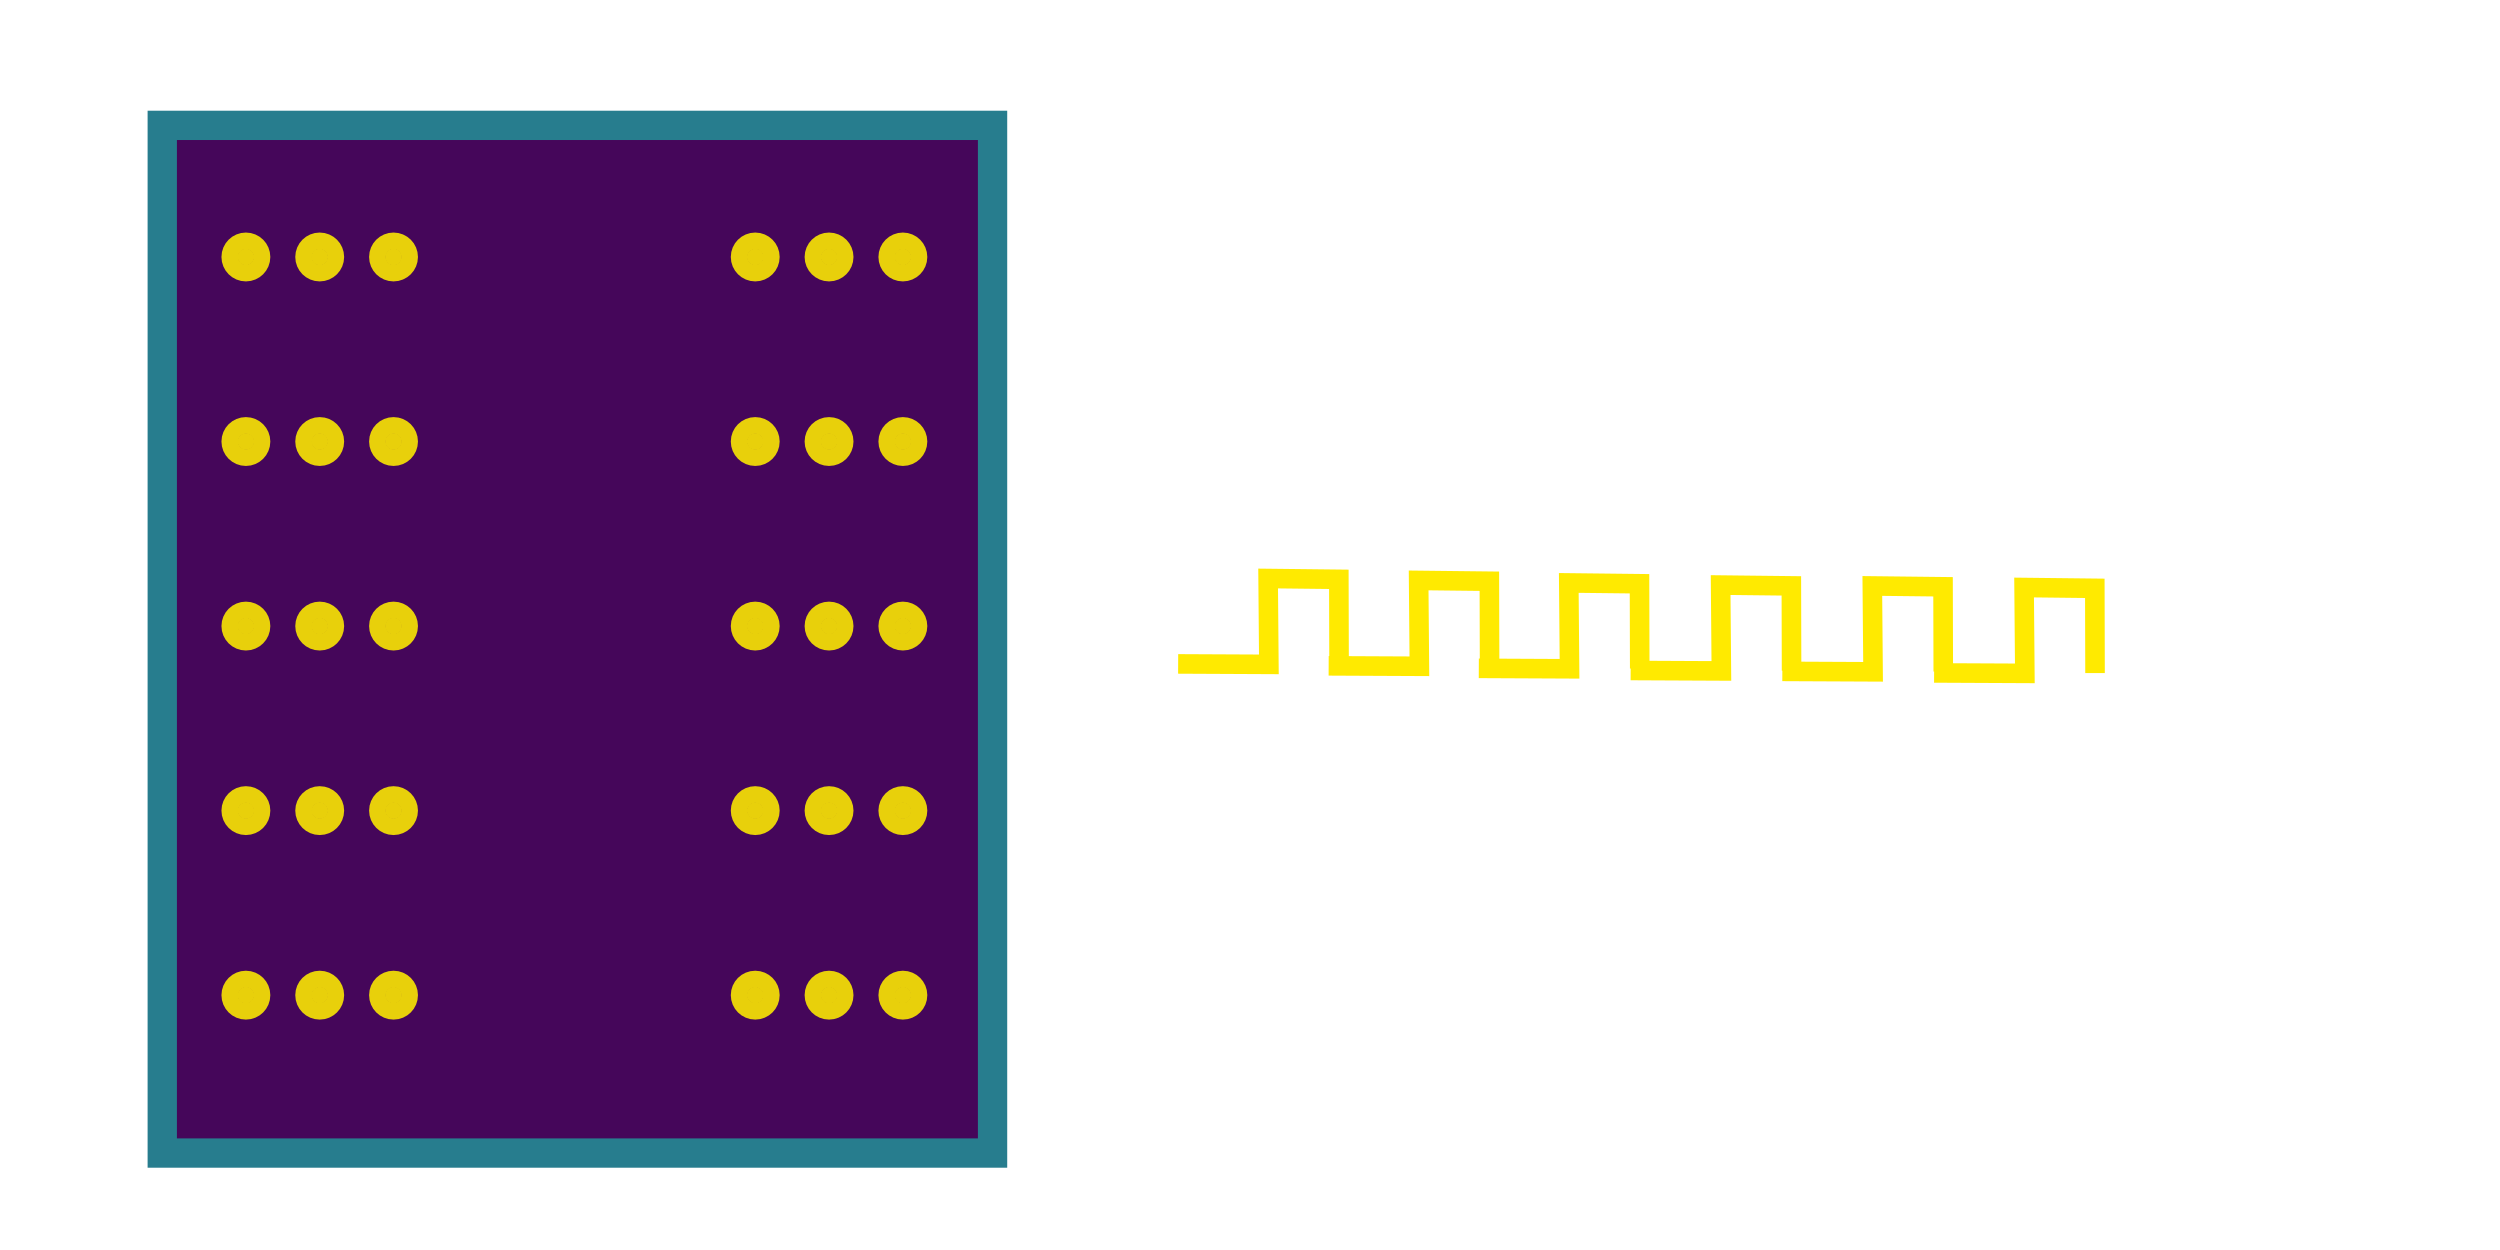
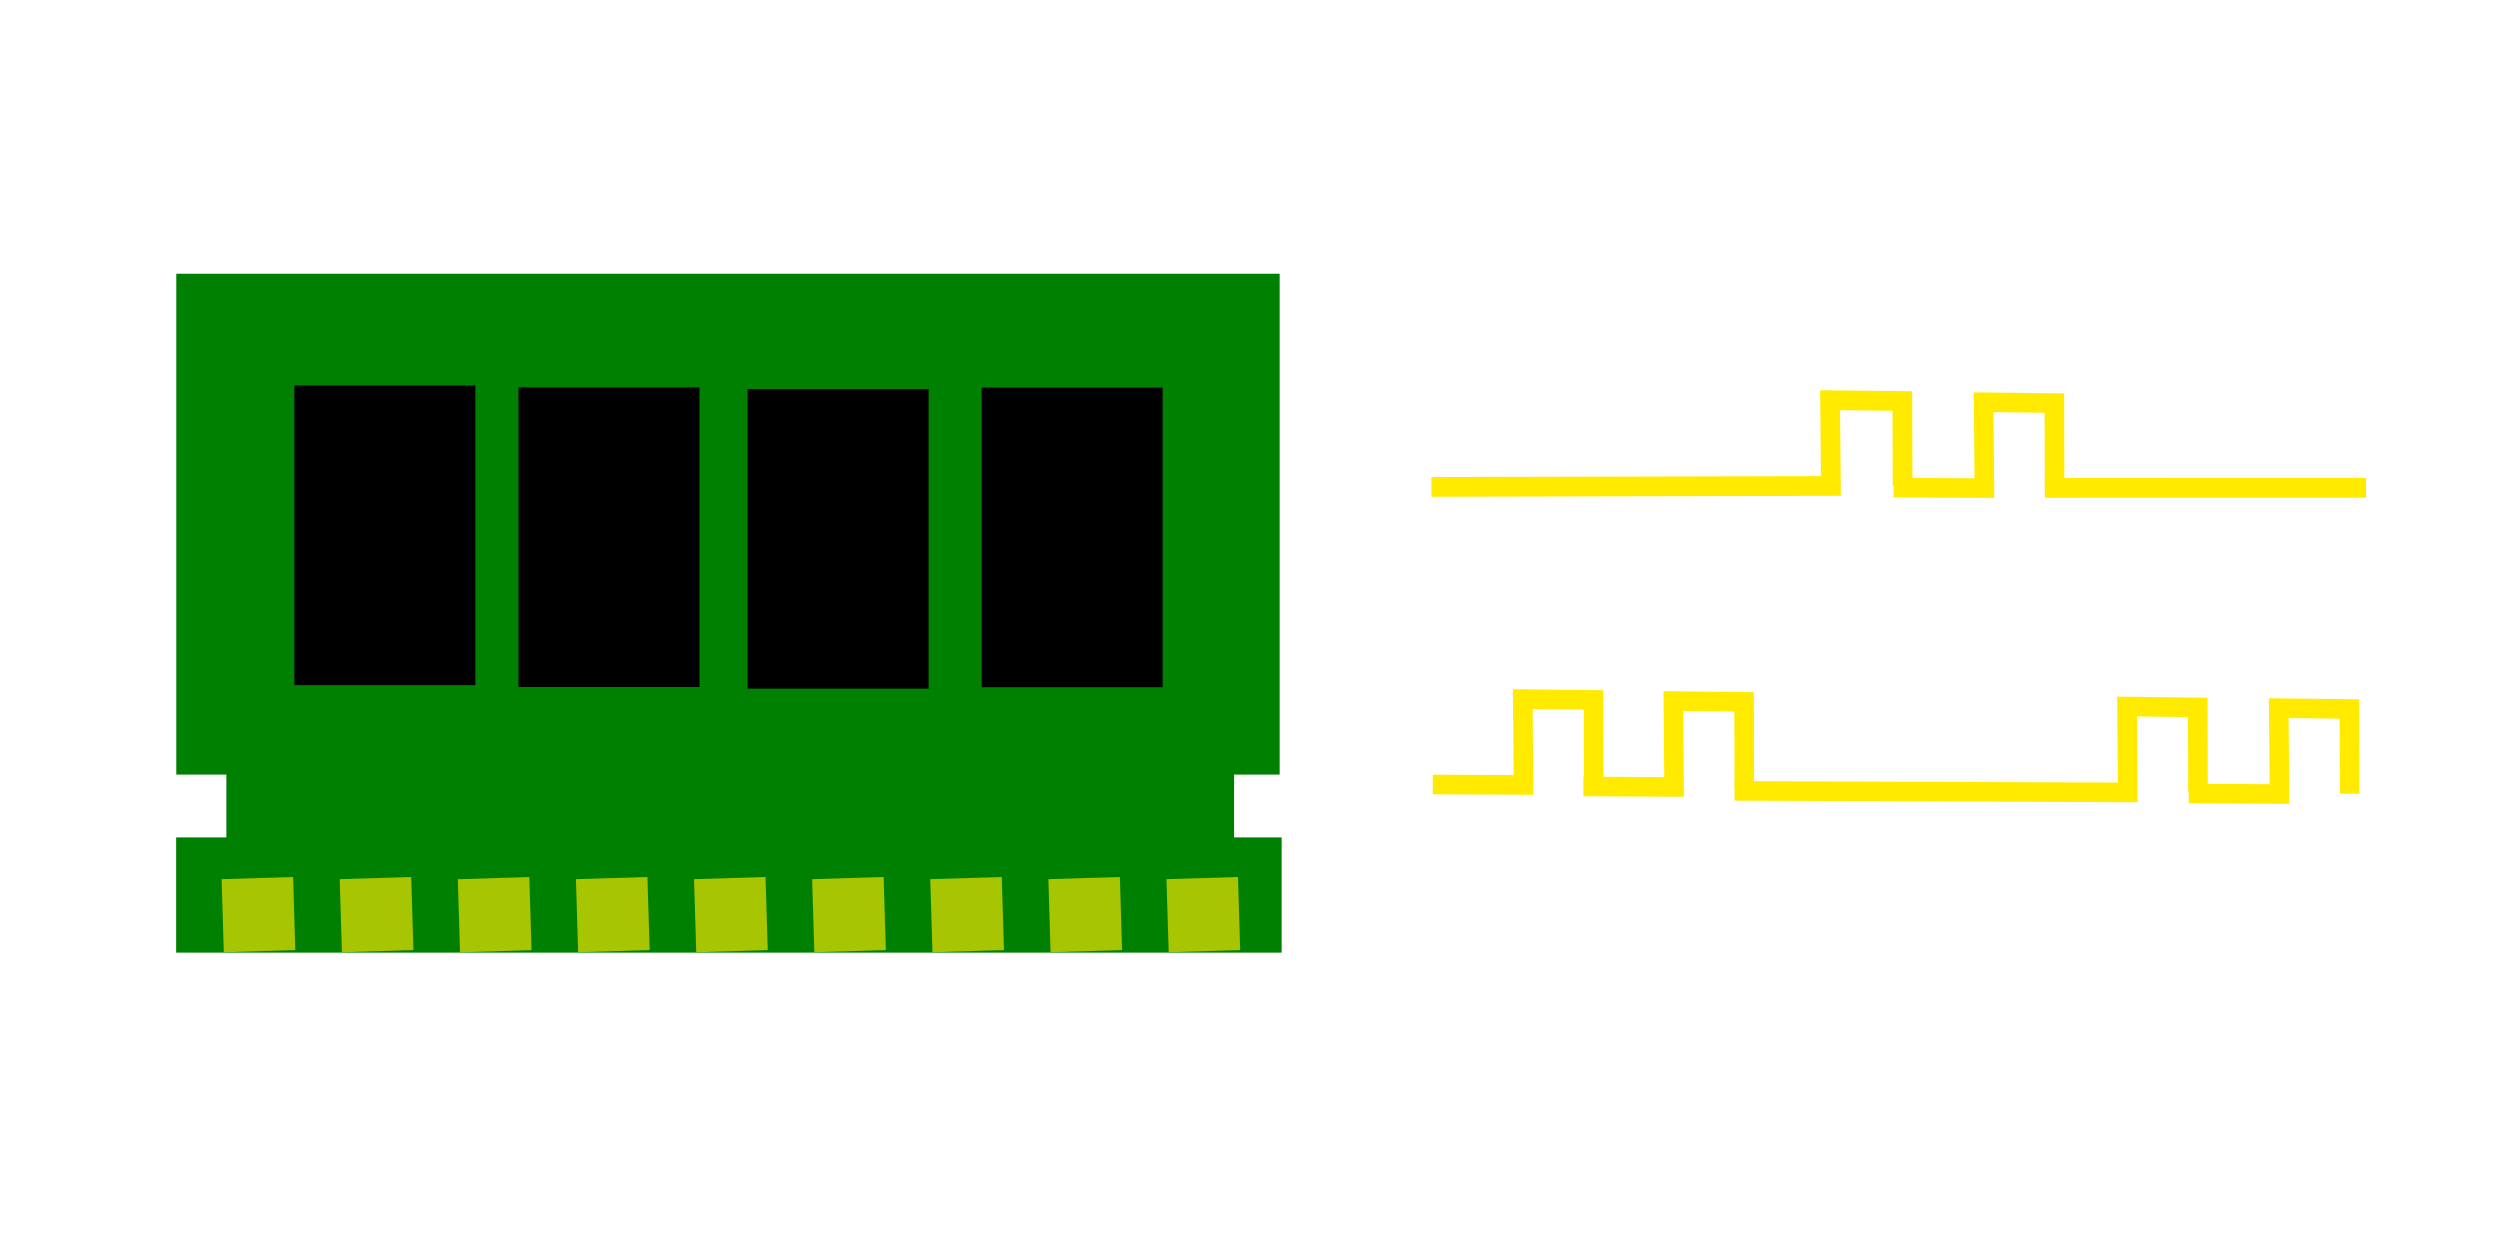
<svg xmlns="http://www.w3.org/2000/svg" width="128" height="64" viewBox="0 0 33.867 16.933" version="1.1" id="svg1" xml:space="preserve">
  <defs id="defs1">
    <linearGradient id="swatch18">
      <stop style="stop-color:#ffeb00;stop-opacity:0.878;" offset="0" id="stop18" />
    </linearGradient>
    <linearGradient id="swatch1">
      <stop style="stop-color:#ffea00;stop-opacity:1;" offset="0" id="stop1" />
    </linearGradient>
  </defs>
  <g id="layer1" style="display:inline">
-     <g id="g21">
-       <rect style="fill:#45065a;fill-opacity:1;stroke:#277d8e;stroke-width:0.397;stroke-opacity:1" id="rect17" width="11.248" height="13.922" x="2.198" y="1.698" />
-       <ellipse style="display:inline;fill:#ffeb00;fill-opacity:0.878;stroke:#e8d00b;stroke-width:0.436;stroke-dasharray:none;stroke-opacity:1;image-rendering:auto" id="path17-7-4-9-8" cy="10.981" cx="10.231" rx="0.113" ry="0.113" />
-       <ellipse style="display:inline;fill:#ffeb00;fill-opacity:0.878;stroke:#e8d00b;stroke-width:0.436;stroke-dasharray:none;stroke-opacity:1;image-rendering:auto" id="path17-7-4-9-0-97" cy="10.981" cx="11.231" rx="0.113" ry="0.113" />
-       <ellipse style="display:inline;fill:#ffeb00;fill-opacity:0.878;stroke:#e8d00b;stroke-width:0.436;stroke-dasharray:none;stroke-opacity:1;image-rendering:auto" id="path17-7-4-9-7-36" cy="10.981" cx="12.231" rx="0.113" ry="0.113" />
-       <ellipse style="display:inline;fill:#ffeb00;fill-opacity:0.878;stroke:#e8d00b;stroke-width:0.436;stroke-dasharray:none;stroke-opacity:1;image-rendering:auto" id="path17-7-4-9-2-1" cy="13.481" cx="10.231" rx="0.113" ry="0.113" />
-       <ellipse style="display:inline;fill:#ffeb00;fill-opacity:0.878;stroke:#e8d00b;stroke-width:0.436;stroke-dasharray:none;stroke-opacity:1;image-rendering:auto" id="path17-7-4-9-0-3-2" cy="13.481" cx="11.231" rx="0.113" ry="0.113" />
-       <ellipse style="display:inline;fill:#ffeb00;fill-opacity:0.878;stroke:#e8d00b;stroke-width:0.436;stroke-dasharray:none;stroke-opacity:1;image-rendering:auto" id="path17-7-4-9-7-7-9" cy="13.481" cx="12.231" rx="0.113" ry="0.113" />
-       <ellipse style="display:inline;fill:#ffeb00;fill-opacity:0.878;stroke:#e8d00b;stroke-width:0.436;stroke-dasharray:none;stroke-opacity:1;image-rendering:auto" id="path17-7-4-9-3-3" cy="3.481" cx="10.231" rx="0.113" ry="0.113" />
-       <ellipse style="display:inline;fill:#ffeb00;fill-opacity:0.878;stroke:#e8d00b;stroke-width:0.436;stroke-dasharray:none;stroke-opacity:1;image-rendering:auto" id="path17-7-4-9-0-5-1" cy="3.481" cx="11.231" rx="0.113" ry="0.113" />
-       <ellipse style="display:inline;fill:#ffeb00;fill-opacity:0.878;stroke:#e8d00b;stroke-width:0.436;stroke-dasharray:none;stroke-opacity:1;image-rendering:auto" id="path17-7-4-9-7-6-9" cy="3.481" cx="12.231" rx="0.113" ry="0.113" />
-       <ellipse style="display:inline;fill:#ffeb00;fill-opacity:0.878;stroke:#e8d00b;stroke-width:0.436;stroke-dasharray:none;stroke-opacity:1;image-rendering:auto" id="path17-7-4-9-70-4" cy="5.981" cx="10.231" rx="0.113" ry="0.113" />
-       <ellipse style="display:inline;fill:#ffeb00;fill-opacity:0.878;stroke:#e8d00b;stroke-width:0.436;stroke-dasharray:none;stroke-opacity:1;image-rendering:auto" id="path17-7-4-9-0-9-7" cy="5.981" cx="11.231" rx="0.113" ry="0.113" />
-       <ellipse style="display:inline;fill:#ffeb00;fill-opacity:0.878;stroke:#e8d00b;stroke-width:0.436;stroke-dasharray:none;stroke-opacity:1;image-rendering:auto" id="path17-7-4-9-7-3-8" cy="5.981" cx="12.231" rx="0.113" ry="0.113" />
-       <ellipse style="display:inline;fill:#ffeb00;fill-opacity:0.878;stroke:#e8d00b;stroke-width:0.436;stroke-dasharray:none;stroke-opacity:1;image-rendering:auto" id="path17-7-4-9-6-4" cy="8.481" cx="10.231" rx="0.113" ry="0.113" />
-       <ellipse style="display:inline;fill:#ffeb00;fill-opacity:0.878;stroke:#e8d00b;stroke-width:0.436;stroke-dasharray:none;stroke-opacity:1;image-rendering:auto" id="path17-7-4-9-0-1-5" cy="8.481" cx="11.231" rx="0.113" ry="0.113" />
-       <ellipse style="display:inline;fill:#ffeb00;fill-opacity:0.878;stroke:#e8d00b;stroke-width:0.436;stroke-dasharray:none;stroke-opacity:1;image-rendering:auto" id="path17-7-4-9-7-8-0" cy="8.481" cx="12.231" rx="0.113" ry="0.113" />
-       <ellipse style="display:inline;fill:#ffeb00;fill-opacity:0.878;stroke:#e8d00b;stroke-width:0.436;stroke-dasharray:none;stroke-opacity:1;image-rendering:auto" id="path17-7-4-9-8-6" cy="10.981" cx="3.331" rx="0.113" ry="0.113" />
-       <ellipse style="display:inline;fill:#ffeb00;fill-opacity:0.878;stroke:#e8d00b;stroke-width:0.436;stroke-dasharray:none;stroke-opacity:1;image-rendering:auto" id="path17-7-4-9-0-97-3" cy="10.981" cx="4.331" rx="0.113" ry="0.113" />
-       <ellipse style="display:inline;fill:#ffeb00;fill-opacity:0.878;stroke:#e8d00b;stroke-width:0.436;stroke-dasharray:none;stroke-opacity:1;image-rendering:auto" id="path17-7-4-9-7-36-2" cy="10.981" cx="5.331" rx="0.113" ry="0.113" />
-       <ellipse style="display:inline;fill:#ffeb00;fill-opacity:0.878;stroke:#e8d00b;stroke-width:0.436;stroke-dasharray:none;stroke-opacity:1;image-rendering:auto" id="path17-7-4-9-2-1-0" cy="13.481" cx="3.331" rx="0.113" ry="0.113" />
-       <ellipse style="display:inline;fill:#ffeb00;fill-opacity:0.878;stroke:#e8d00b;stroke-width:0.436;stroke-dasharray:none;stroke-opacity:1;image-rendering:auto" id="path17-7-4-9-0-3-2-6" cy="13.481" cx="4.331" rx="0.113" ry="0.113" />
-       <ellipse style="display:inline;fill:#ffeb00;fill-opacity:0.878;stroke:#e8d00b;stroke-width:0.436;stroke-dasharray:none;stroke-opacity:1;image-rendering:auto" id="path17-7-4-9-7-7-9-1" cy="13.481" cx="5.331" rx="0.113" ry="0.113" />
-       <ellipse style="display:inline;fill:#ffeb00;fill-opacity:0.878;stroke:#e8d00b;stroke-width:0.436;stroke-dasharray:none;stroke-opacity:1;image-rendering:auto" id="path17-7-4-9-3-3-5" cy="3.481" cx="3.331" rx="0.113" ry="0.113" />
-       <ellipse style="display:inline;fill:#ffeb00;fill-opacity:0.878;stroke:#e8d00b;stroke-width:0.436;stroke-dasharray:none;stroke-opacity:1;image-rendering:auto" id="path17-7-4-9-0-5-1-5" cy="3.481" cx="4.331" rx="0.113" ry="0.113" />
-       <ellipse style="display:inline;fill:#ffeb00;fill-opacity:0.878;stroke:#e8d00b;stroke-width:0.436;stroke-dasharray:none;stroke-opacity:1;image-rendering:auto" id="path17-7-4-9-7-6-9-4" cy="3.481" cx="5.331" rx="0.113" ry="0.113" />
-       <ellipse style="display:inline;fill:#ffeb00;fill-opacity:0.878;stroke:#e8d00b;stroke-width:0.436;stroke-dasharray:none;stroke-opacity:1;image-rendering:auto" id="path17-7-4-9-70-4-7" cy="5.981" cx="3.331" rx="0.113" ry="0.113" />
-       <ellipse style="display:inline;fill:#ffeb00;fill-opacity:0.878;stroke:#e8d00b;stroke-width:0.436;stroke-dasharray:none;stroke-opacity:1;image-rendering:auto" id="path17-7-4-9-0-9-7-6" cy="5.981" cx="4.331" rx="0.113" ry="0.113" />
-       <ellipse style="display:inline;fill:#ffeb00;fill-opacity:0.878;stroke:#e8d00b;stroke-width:0.436;stroke-dasharray:none;stroke-opacity:1;image-rendering:auto" id="path17-7-4-9-7-3-8-5" cy="5.981" cx="5.331" rx="0.113" ry="0.113" />
-       <ellipse style="display:inline;fill:#ffeb00;fill-opacity:0.878;stroke:#e8d00b;stroke-width:0.436;stroke-dasharray:none;stroke-opacity:1;image-rendering:auto" id="path17-7-4-9-6-4-6" cy="8.481" cx="3.331" rx="0.113" ry="0.113" />
-       <ellipse style="display:inline;fill:#ffeb00;fill-opacity:0.878;stroke:#e8d00b;stroke-width:0.436;stroke-dasharray:none;stroke-opacity:1;image-rendering:auto" id="path17-7-4-9-0-1-5-9" cy="8.481" cx="4.331" rx="0.113" ry="0.113" />
-       <ellipse style="display:inline;fill:#ffeb00;fill-opacity:0.878;stroke:#e8d00b;stroke-width:0.436;stroke-dasharray:none;stroke-opacity:1;image-rendering:auto" id="path17-7-4-9-7-8-0-3" cy="8.481" cx="5.331" rx="0.113" ry="0.113" />
-     </g>
-     <g id="g22" transform="translate(2.763071,-13.98332)">
-       <path style="fill:none;stroke:#ffea00;stroke-width:0.265px;stroke-linecap:butt;stroke-linejoin:miter;stroke-opacity:1" d="m 13.197,22.977 1.229,0.006 -0.01,-1.163 0.958,0.011 0.003,1.148" id="path17" />
-       <path style="display:inline;fill:none;stroke:#ffea00;stroke-width:0.265px;stroke-linecap:butt;stroke-linejoin:miter;stroke-opacity:1" d="m 15.236,23.003 1.229,0.006 -0.01,-1.163 0.958,0.011 0.003,1.148" id="path17-6" />
-       <path style="display:inline;fill:none;stroke:#ffea00;stroke-width:0.265px;stroke-linecap:butt;stroke-linejoin:miter;stroke-opacity:1" d="m 17.27,23.037 1.229,0.006 -0.01,-1.163 0.958,0.011 0.003,1.148" id="path17-64" />
-       <path style="display:inline;fill:none;stroke:#ffea00;stroke-width:0.265px;stroke-linecap:butt;stroke-linejoin:miter;stroke-opacity:1" d="m 19.327,23.066 1.229,0.006 -0.01,-1.163 0.958,0.011 0.003,1.148" id="path17-8" />
-       <path style="display:inline;fill:none;stroke:#ffea00;stroke-width:0.265px;stroke-linecap:butt;stroke-linejoin:miter;stroke-opacity:1" d="m 21.382,23.078 1.229,0.006 -0.01,-1.163 0.958,0.011 0.003,1.148" id="path17-7" />
-       <path style="display:inline;fill:none;stroke:#ffea00;stroke-width:0.265px;stroke-linecap:butt;stroke-linejoin:miter;stroke-opacity:1" d="m 23.438,23.099 1.229,0.006 -0.01,-1.163 0.958,0.011 0.003,1.148" id="path17-0" />
+     <g id="g33">
+       <g id="g31">
+         <path style="display:inline;fill:none;stroke:#ffea00;stroke-width:0.267px;stroke-linecap:butt;stroke-linejoin:miter;stroke-opacity:1" d="m 19.391,6.596 5.412,-0.013 -0.011,-1.162 0.979,0.011 0.003,1.146" id="path17-64-5" />
+         <path style="display:inline;fill:none;stroke:#ffea00;stroke-width:0.265px;stroke-linecap:butt;stroke-linejoin:miter;stroke-opacity:1" d="m 25.653,6.606 1.229,0.006 -0.01,-1.163 0.958,0.011 0.003,1.148" id="path17-8-9" />
+         <path style="fill:none;stroke:#ffea00;stroke-width:0.268px;stroke-linecap:butt;stroke-linejoin:miter;stroke-opacity:1" d="m 27.701,6.609 4.351,-8.73e-4" id="path31" />
+       </g>
+       <g id="g32" transform="translate(-0.02437515,1.449167)">
+         <path style="fill:none;stroke:#ffea00;stroke-width:0.265px;stroke-linecap:butt;stroke-linejoin:miter;stroke-opacity:1" d="m 19.434,9.178 1.229,0.006 -0.01,-1.163 0.958,0.011 0.003,1.148" id="path17-1" />
+         <path style="display:inline;fill:none;stroke:#ffea00;stroke-width:0.265px;stroke-linecap:butt;stroke-linejoin:miter;stroke-opacity:1" d="m 21.474,9.205 1.229,0.006 -0.01,-1.163 0.958,0.011 0.003,1.148" id="path17-6-15" />
+         <path style="display:inline;fill:none;stroke:#ffea00;stroke-width:0.265px;stroke-linecap:butt;stroke-linejoin:miter;stroke-opacity:1" d="m 23.522,9.264 5.327,0.021 -0.01,-1.163 0.958,0.011 0.003,1.148" id="path17-7-7" />
+         <path style="display:inline;fill:none;stroke:#ffea00;stroke-width:0.265px;stroke-linecap:butt;stroke-linejoin:miter;stroke-opacity:1" d="m 29.675,9.301 1.229,0.006 -0.01,-1.163 0.958,0.011 0.003,1.148" id="path17-0-6" />
+       </g>
+       <g id="g9-6" style="display:inline" transform="translate(0.713219,-0.066087)">
+         <rect style="fill:#008000;fill-opacity:1;stroke:#008000;stroke-width:0.526;stroke-opacity:1" id="rect3-32" width="14.421" height="6.259" x="1.938" y="4.037" />
+         <rect style="display:inline;fill:#008000;fill-opacity:1;stroke:#008000;stroke-width:0.244;stroke-opacity:1" id="rect3-3-0" width="14.732" height="1.317" x="1.795" y="11.532" />
+         <rect style="fill:#008000;fill-opacity:1;stroke:#008000;stroke-width:0.529;stroke-opacity:1" id="rect4-6" width="13.122" height="0.795" x="2.618" y="10.682" />
+         <rect style="fill:#000000;fill-opacity:1;stroke:#000000;stroke-width:0.529;stroke-opacity:1" id="rect5-15" width="1.923" height="3.53" x="3.539" y="5.553" />
+         <rect style="display:inline;fill:#000000;fill-opacity:1;stroke:#000000;stroke-width:0.529;stroke-opacity:1" id="rect5-1-5" width="1.923" height="3.53" x="6.575" y="5.578" />
+         <rect style="display:inline;fill:#000000;fill-opacity:1;stroke:#000000;stroke-width:0.529;stroke-opacity:1" id="rect5-3-4" width="1.923" height="3.53" x="9.679" y="5.6" />
+         <rect style="display:inline;fill:#000000;fill-opacity:1;stroke:#000000;stroke-width:0.529;stroke-opacity:1" id="rect5-6-7" width="1.923" height="3.53" x="12.849" y="5.581" />
+         <path style="display:inline;fill:none;stroke:#ffea00;stroke-width:0.969;stroke-linecap:butt;stroke-linejoin:miter;stroke-dasharray:none;stroke-opacity:0.655" d="m 2.803,12.951 -0.03,-0.99 v 0" id="path26-4-3-6" />
+         <path style="display:inline;fill:none;stroke:#ffea00;stroke-width:0.969;stroke-linecap:butt;stroke-linejoin:miter;stroke-dasharray:none;stroke-opacity:0.655" d="m 4.403,12.951 -0.03,-0.99 v 0" id="path26-9-8-7-5" />
+         <path style="display:inline;fill:none;stroke:#ffea00;stroke-width:0.969;stroke-linecap:butt;stroke-linejoin:miter;stroke-dasharray:none;stroke-opacity:0.655" d="m 6.003,12.952 -0.03,-0.99 v 0" id="path26-9-0-88-5-6" />
+         <path style="display:inline;fill:none;stroke:#ffea00;stroke-width:0.969;stroke-linecap:butt;stroke-linejoin:miter;stroke-dasharray:none;stroke-opacity:0.655" d="m 7.603,12.951 -0.03,-0.99 v 0" id="path26-9-5-9-9-9" />
+         <path style="display:inline;fill:none;stroke:#ffea00;stroke-width:0.969;stroke-linecap:butt;stroke-linejoin:miter;stroke-dasharray:none;stroke-opacity:0.655" d="m 9.203,12.951 -0.03,-0.99 v 0" id="path26-9-9-7-2-3" />
+         <path style="display:inline;fill:none;stroke:#ffea00;stroke-width:0.969;stroke-linecap:butt;stroke-linejoin:miter;stroke-dasharray:none;stroke-opacity:0.655" d="m 10.803,12.951 -0.03,-0.99 v 0" id="path26-9-03-7-2-7" />
+         <path style="display:inline;fill:none;stroke:#ffea00;stroke-width:0.969;stroke-linecap:butt;stroke-linejoin:miter;stroke-dasharray:none;stroke-opacity:0.655" d="m 12.403,12.951 -0.03,-0.99 v 0" id="path26-9-4-6-8-4" />
+         <path style="display:inline;fill:none;stroke:#ffea00;stroke-width:0.969;stroke-linecap:butt;stroke-linejoin:miter;stroke-dasharray:none;stroke-opacity:0.655" d="m 14.003,12.951 -0.03,-0.99 v 0" id="path26-9-7-4-9-5" />
+         <path style="display:inline;fill:none;stroke:#ffea00;stroke-width:0.969;stroke-linecap:butt;stroke-linejoin:miter;stroke-dasharray:none;stroke-opacity:0.655" d="m 15.603,12.951 -0.03,-0.99 v 0" id="path26-9-41-3-7-2" />
+       </g>
    </g>
  </g>
</svg>
